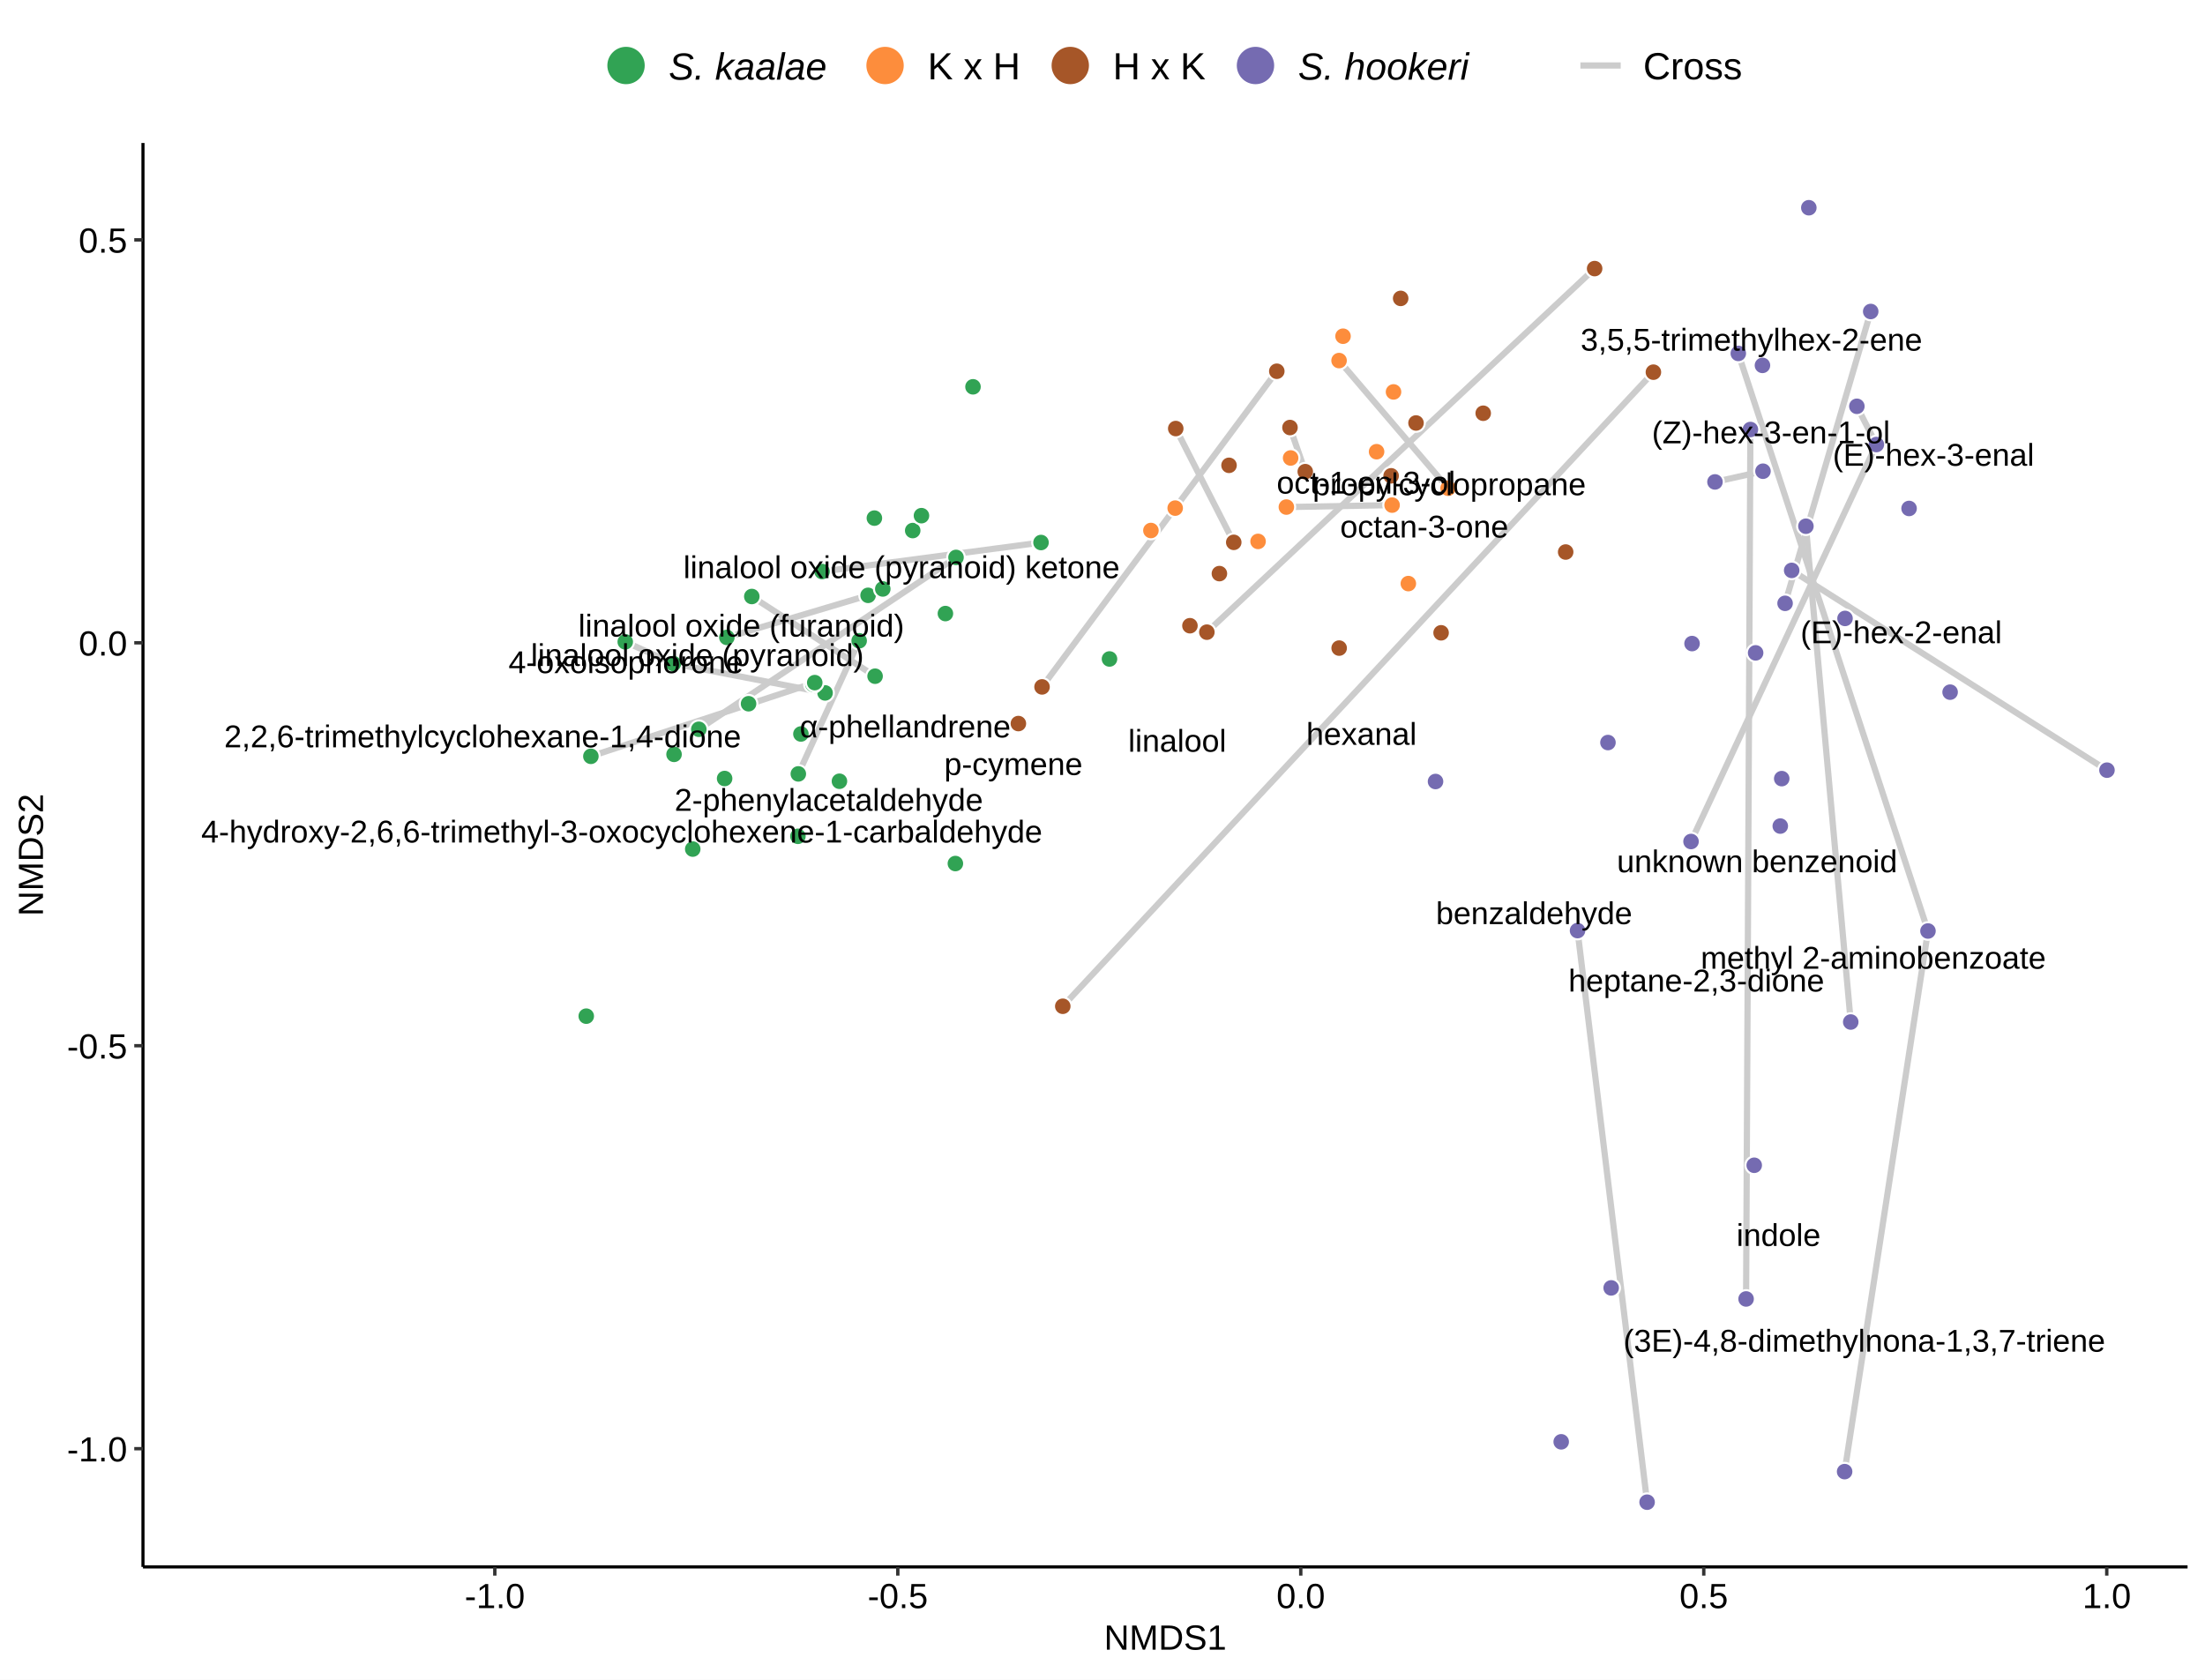
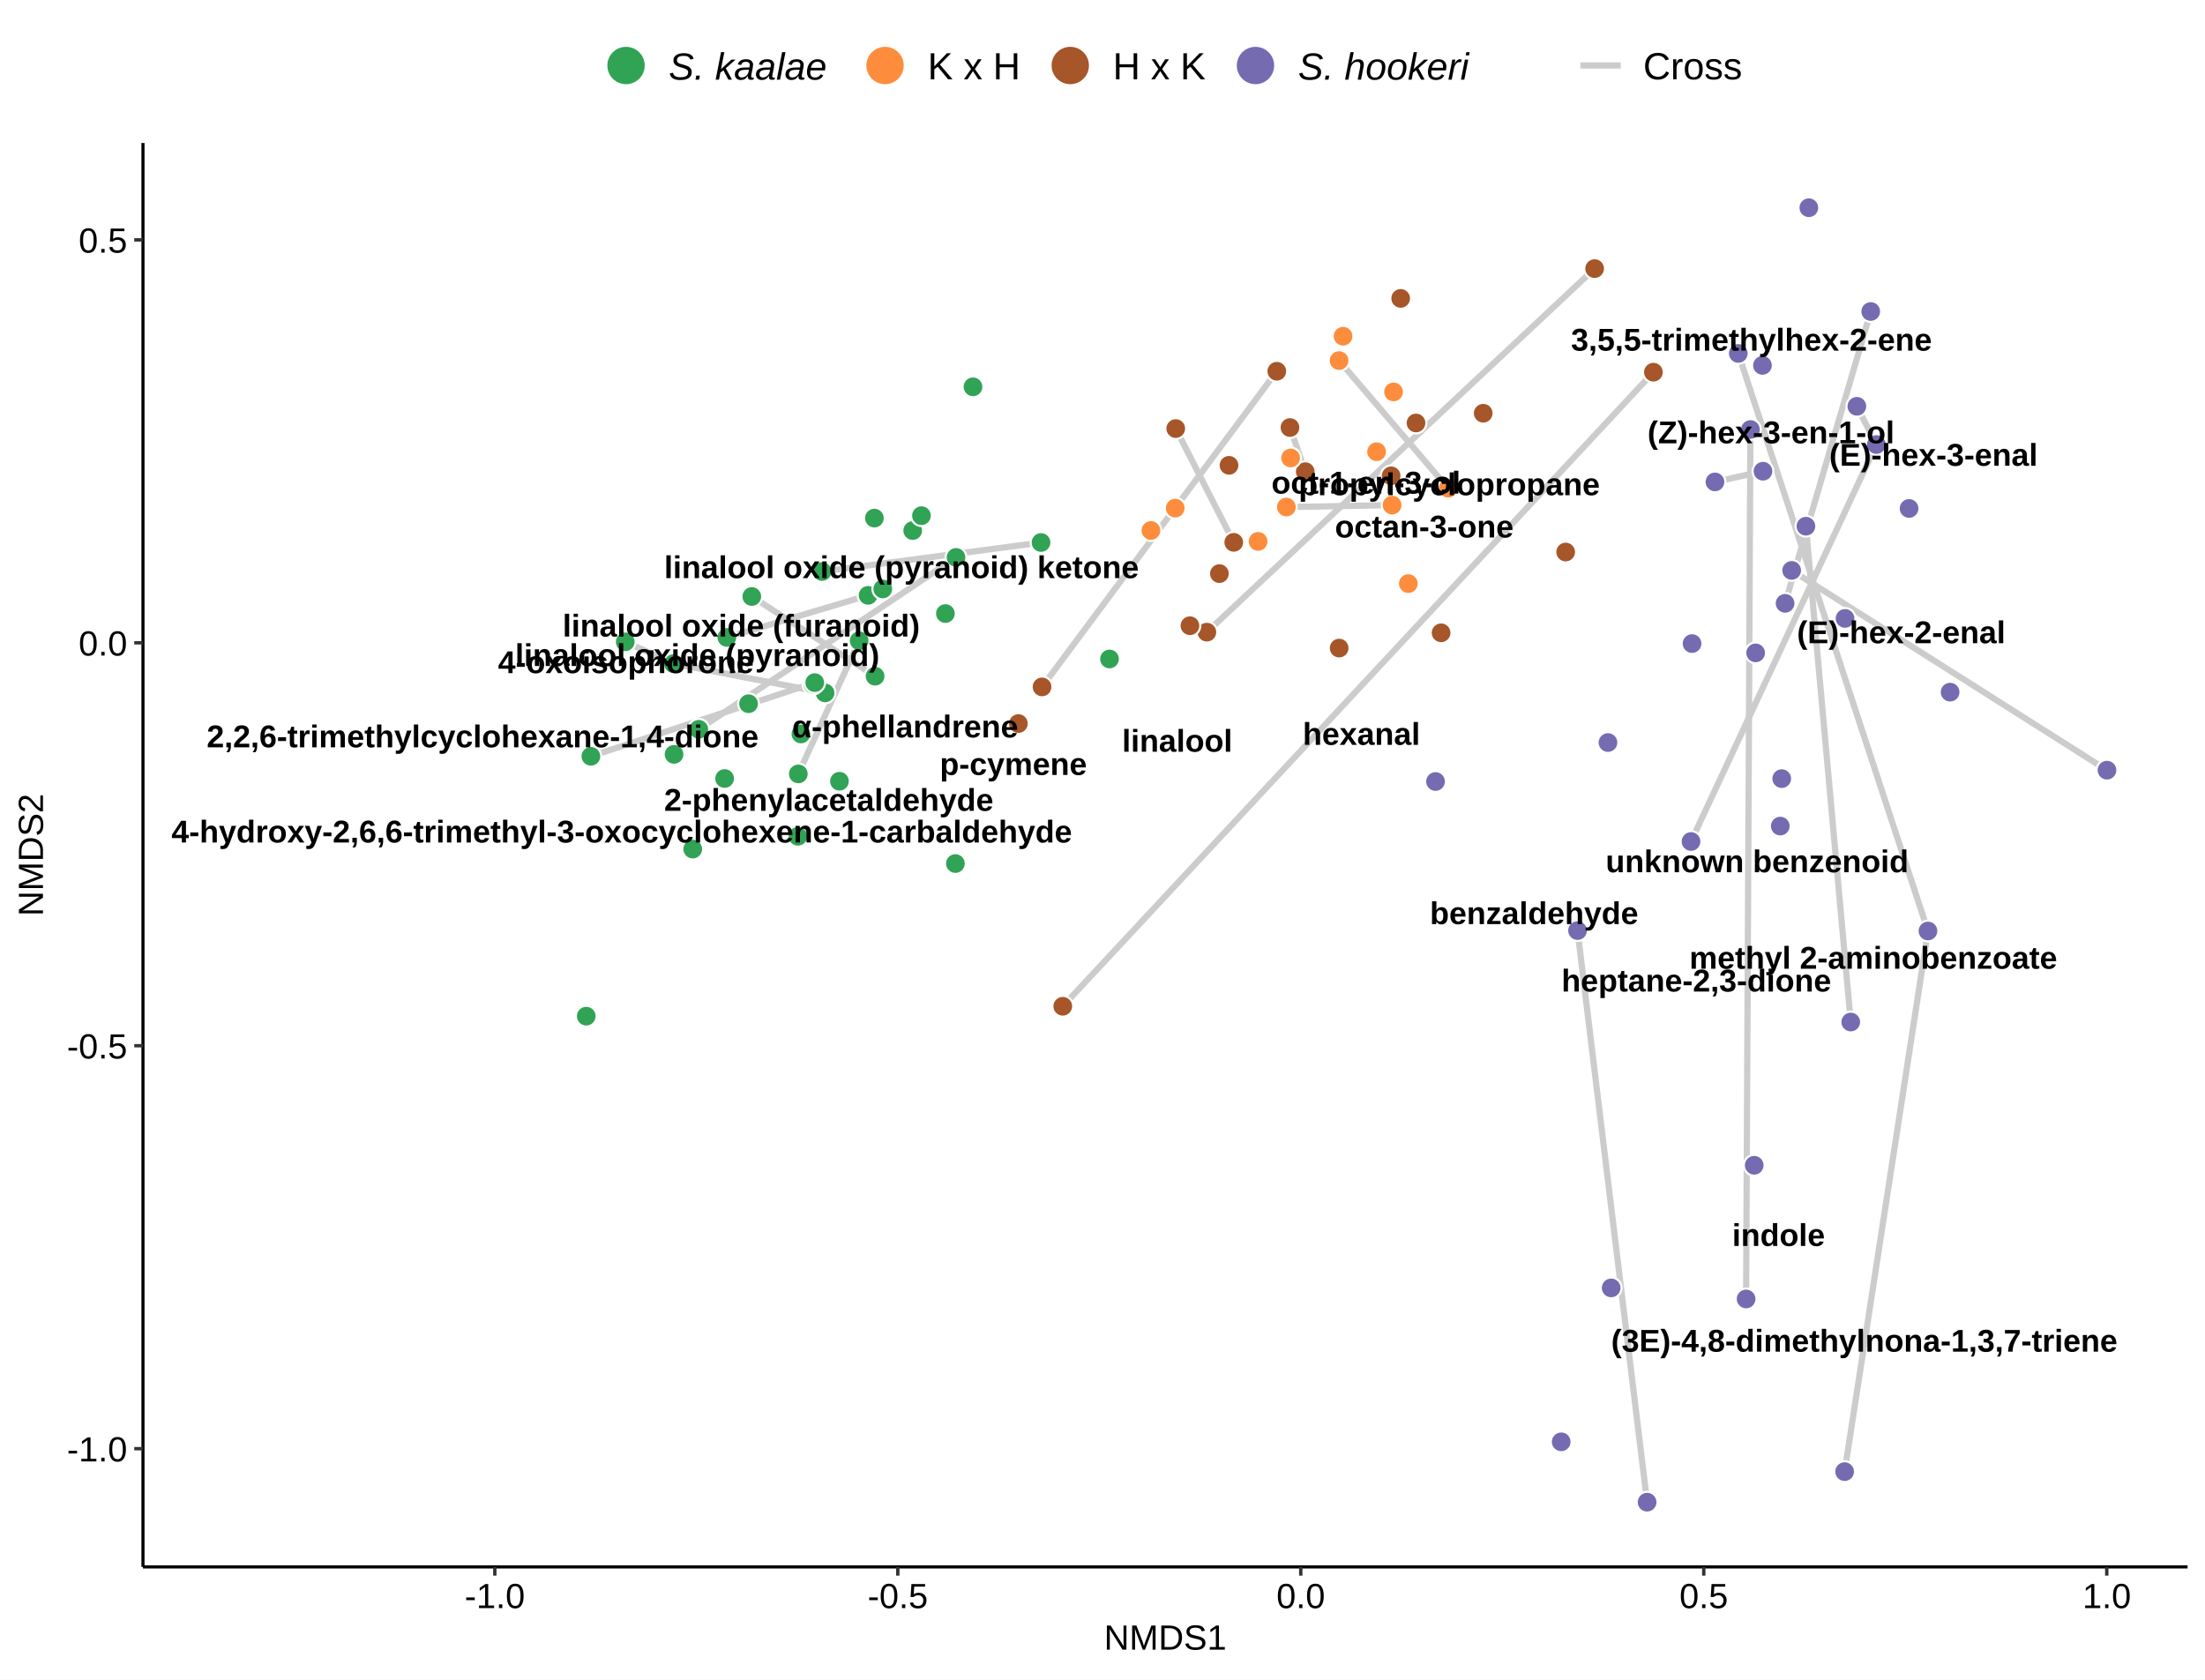
<svg xmlns="http://www.w3.org/2000/svg" class="svglite" width="756.00pt" height="576.00pt" viewBox="0 0 756.00 576.00">
  <defs>
    <style type="text/css">
    .svglite line, .svglite polyline, .svglite polygon, .svglite path, .svglite rect, .svglite circle {
      fill: none;
      stroke: #000000;
      stroke-linecap: round;
      stroke-linejoin: round;
      stroke-miterlimit: 10.00;
    }
    .svglite text {
      white-space: pre;
    }
  </style>
  </defs>
  <rect width="100%" height="100%" style="stroke: none; fill: #FFFFFF;" />
  <defs>
    <clipPath id="cpMC4wMHw3NTYuMDB8MC4wMHw1NzYuMDA=">
      <rect x="0.00" y="0.00" width="756.00" height="576.00" />
    </clipPath>
  </defs>
  <g clip-path="url(#cpMC4wMHw3NTYuMDB8MC4wMHw1NzYuMDA=)">
</g>
  <defs>
    <clipPath id="cpMC4wMHw3NTYuMDB8MS44N3w1NzQuMTM=">
      <rect x="0.00" y="1.87" width="756.00" height="572.27" />
    </clipPath>
  </defs>
  <g clip-path="url(#cpMC4wMHw3NTYuMDB8MS44N3w1NzQuMTM=)">
    <rect x="-0" y="1.87" width="756.00" height="572.27" style="stroke-width: 1.16; stroke: #FFFFFF; fill: #FFFFFF;" />
  </g>
  <g clip-path="url(#cpMC4wMHw3NTYuMDB8MC4wMHw1NzYuMDA=)">
</g>
  <defs>
    <clipPath id="cpNDkuMDJ8NzUwLjAyfDQ5LjAzfDUzNy4zMA==">
      <rect x="49.02" y="49.03" width="701.00" height="488.26" />
    </clipPath>
  </defs>
  <g clip-path="url(#cpNDkuMDJ8NzUwLjAyfDQ5LjAzfDUzNy4zMA==)">
    <rect x="49.02" y="49.03" width="701.00" height="488.26" style="stroke-width: 1.16; stroke: none; fill: #FFFFFF;" />
    <polyline points="202.59,259.34 279.34,234.07 " style="stroke-width: 2.13; stroke: #CCCCCC; stroke-linecap: butt;" />
    <polyline points="282.88,237.60 230.89,227.55 214.37,220.09 " style="stroke-width: 2.13; stroke: #CCCCCC; stroke-linecap: butt;" />
    <polyline points="281.85,195.98 356.92,186.03 " style="stroke-width: 2.13; stroke: #CCCCCC; stroke-linecap: butt;" />
    <polyline points="312.93,181.93 315.93,176.82 " style="stroke-width: 2.13; stroke: #CCCCCC; stroke-linecap: butt;" />
    <polyline points="249.21,218.57 297.63,204.14 " style="stroke-width: 2.13; stroke: #CCCCCC; stroke-linecap: butt;" />
    <polyline points="273.71,265.37 294.57,219.72 " style="stroke-width: 2.13; stroke: #CCCCCC; stroke-linecap: butt;" />
    <polyline points="300.03,231.87 257.76,204.54 " style="stroke-width: 2.13; stroke: #CCCCCC; stroke-linecap: butt;" />
    <polyline points="239.59,250.07 327.78,191.14 " style="stroke-width: 2.13; stroke: #CCCCCC; stroke-linecap: butt;" />
    <polyline points="441.04,173.87 477.29,173.20 " style="stroke-width: 2.13; stroke: #CCCCCC; stroke-linecap: butt;" />
    <polyline points="496.49,167.41 459.11,123.64 " style="stroke-width: 2.13; stroke: #CCCCCC; stroke-linecap: butt;" />
    <polyline points="447.52,161.73 442.28,146.60 " style="stroke-width: 2.13; stroke: #CCCCCC; stroke-linecap: butt;" />
    <polyline points="423.00,185.97 403.11,146.95 " style="stroke-width: 2.13; stroke: #CCCCCC; stroke-linecap: butt;" />
    <polyline points="357.27,235.54 437.76,127.30 " style="stroke-width: 2.13; stroke: #CCCCCC; stroke-linecap: butt;" />
    <polyline points="364.38,345.05 566.88,127.62 " style="stroke-width: 2.13; stroke: #CCCCCC; stroke-linecap: butt;" />
    <polyline points="413.78,216.77 546.73,92.10 " style="stroke-width: 2.13; stroke: #CCCCCC; stroke-linecap: butt;" />
    <polyline points="634.54,350.45 619.17,180.44 " style="stroke-width: 2.13; stroke: #CCCCCC; stroke-linecap: butt;" />
    <polyline points="632.44,504.62 661.02,319.24 595.99,121.19 " style="stroke-width: 2.13; stroke: #CCCCCC; stroke-linecap: butt;" />
    <polyline points="722.39,264.09 614.29,195.59 " style="stroke-width: 2.13; stroke: #CCCCCC; stroke-linecap: butt;" />
    <polyline points="579.78,288.55 643.33,152.43 636.64,139.32 " style="stroke-width: 2.13; stroke: #CCCCCC; stroke-linecap: butt;" />
    <polyline points="612.03,206.88 641.39,106.81 " style="stroke-width: 2.13; stroke: #CCCCCC; stroke-linecap: butt;" />
    <polyline points="564.72,515.10 540.87,319.10 " style="stroke-width: 2.13; stroke: #CCCCCC; stroke-linecap: butt;" />
    <polyline points="598.66,445.41 600.14,147.28 " style="stroke-width: 2.13; stroke: #CCCCCC; stroke-linecap: butt;" />
    <polyline points="587.99,165.25 604.45,161.58 " style="stroke-width: 2.13; stroke: #CCCCCC; stroke-linecap: butt;" />
-     <circle cx="564.72" cy="515.10" r="3.02" style="stroke-width: 0.71; stroke: #FFFFFF; fill: #756BB1;" />
-     <circle cx="632.44" cy="504.62" r="3.02" style="stroke-width: 0.71; stroke: #FFFFFF; fill: #756BB1;" />
-     <circle cx="535.27" cy="494.40" r="3.02" style="stroke-width: 0.71; stroke: #FFFFFF; fill: #756BB1;" />
-     <circle cx="598.66" cy="445.41" r="3.02" style="stroke-width: 0.71; stroke: #FFFFFF; fill: #756BB1;" />
-     <circle cx="552.40" cy="441.62" r="3.02" style="stroke-width: 0.71; stroke: #FFFFFF; fill: #756BB1;" />
-     <circle cx="601.45" cy="399.57" r="3.02" style="stroke-width: 0.71; stroke: #FFFFFF; fill: #756BB1;" />
-     <circle cx="634.54" cy="350.45" r="3.02" style="stroke-width: 0.71; stroke: #FFFFFF; fill: #756BB1;" />
-     <circle cx="201.00" cy="348.44" r="3.02" style="stroke-width: 0.71; stroke: #FFFFFF; fill: #31A354;" />
-     <circle cx="364.38" cy="345.05" r="3.02" style="stroke-width: 0.71; stroke: #FFFFFF; fill: #A65628;" />
-     <circle cx="661.02" cy="319.24" r="3.02" style="stroke-width: 0.71; stroke: #FFFFFF; fill: #756BB1;" />
-     <circle cx="540.87" cy="319.10" r="3.02" style="stroke-width: 0.71; stroke: #FFFFFF; fill: #756BB1;" />
-     <circle cx="327.56" cy="296.11" r="3.02" style="stroke-width: 0.71; stroke: #FFFFFF; fill: #31A354;" />
-     <circle cx="237.51" cy="291.15" r="3.02" style="stroke-width: 0.71; stroke: #FFFFFF; fill: #31A354;" />
-     <circle cx="579.78" cy="288.55" r="3.02" style="stroke-width: 0.71; stroke: #FFFFFF; fill: #756BB1;" />
-     <circle cx="273.57" cy="286.77" r="3.02" style="stroke-width: 0.71; stroke: #FFFFFF; fill: #31A354;" />
-     <circle cx="610.38" cy="283.26" r="3.02" style="stroke-width: 0.71; stroke: #FFFFFF; fill: #756BB1;" />
-     <circle cx="492.18" cy="267.98" r="3.02" style="stroke-width: 0.71; stroke: #FFFFFF; fill: #756BB1;" />
-     <circle cx="287.81" cy="267.89" r="3.02" style="stroke-width: 0.71; stroke: #FFFFFF; fill: #31A354;" />
-     <circle cx="610.88" cy="266.99" r="3.02" style="stroke-width: 0.71; stroke: #FFFFFF; fill: #756BB1;" />
-     <circle cx="248.44" cy="266.95" r="3.02" style="stroke-width: 0.71; stroke: #FFFFFF; fill: #31A354;" />
-     <circle cx="273.71" cy="265.37" r="3.02" style="stroke-width: 0.71; stroke: #FFFFFF; fill: #31A354;" />
-     <circle cx="722.39" cy="264.09" r="3.02" style="stroke-width: 0.71; stroke: #FFFFFF; fill: #756BB1;" />
-     <circle cx="202.59" cy="259.34" r="3.02" style="stroke-width: 0.71; stroke: #FFFFFF; fill: #31A354;" />
-     <circle cx="231.10" cy="258.67" r="3.02" style="stroke-width: 0.71; stroke: #FFFFFF; fill: #31A354;" />
-     <circle cx="551.30" cy="254.62" r="3.02" style="stroke-width: 0.71; stroke: #FFFFFF; fill: #756BB1;" />
-     <circle cx="274.60" cy="251.68" r="3.02" style="stroke-width: 0.71; stroke: #FFFFFF; fill: #31A354;" />
-     <circle cx="239.59" cy="250.07" r="3.02" style="stroke-width: 0.71; stroke: #FFFFFF; fill: #31A354;" />
-     <circle cx="349.16" cy="248.11" r="3.02" style="stroke-width: 0.71; stroke: #FFFFFF; fill: #A65628;" />
-     <circle cx="256.65" cy="241.31" r="3.02" style="stroke-width: 0.71; stroke: #FFFFFF; fill: #31A354;" />
-     <circle cx="282.88" cy="237.60" r="3.02" style="stroke-width: 0.71; stroke: #FFFFFF; fill: #31A354;" />
-     <circle cx="668.61" cy="237.34" r="3.02" style="stroke-width: 0.71; stroke: #FFFFFF; fill: #756BB1;" />
-     <circle cx="357.27" cy="235.54" r="3.02" style="stroke-width: 0.71; stroke: #FFFFFF; fill: #A65628;" />
-     <circle cx="278.71" cy="234.62" r="3.02" style="stroke-width: 0.71; stroke: #FFFFFF; fill: #31A354;" />
-     <circle cx="279.34" cy="234.07" r="3.02" style="stroke-width: 0.71; stroke: #FFFFFF; fill: #31A354;" />
-     <circle cx="300.03" cy="231.87" r="3.02" style="stroke-width: 0.71; stroke: #FFFFFF; fill: #31A354;" />
-     <circle cx="230.89" cy="227.55" r="3.02" style="stroke-width: 0.71; stroke: #FFFFFF; fill: #31A354;" />
-     <circle cx="380.40" cy="225.96" r="3.02" style="stroke-width: 0.71; stroke: #FFFFFF; fill: #31A354;" />
-     <circle cx="601.93" cy="223.87" r="3.02" style="stroke-width: 0.71; stroke: #FFFFFF; fill: #756BB1;" />
-     <circle cx="459.14" cy="222.23" r="3.02" style="stroke-width: 0.71; stroke: #FFFFFF; fill: #A65628;" />
-     <circle cx="580.13" cy="220.68" r="3.02" style="stroke-width: 0.71; stroke: #FFFFFF; fill: #756BB1;" />
-     <circle cx="214.37" cy="220.09" r="3.02" style="stroke-width: 0.71; stroke: #FFFFFF; fill: #31A354;" />
-     <circle cx="294.57" cy="219.72" r="3.02" style="stroke-width: 0.71; stroke: #FFFFFF; fill: #31A354;" />
-     <circle cx="249.21" cy="218.57" r="3.02" style="stroke-width: 0.71; stroke: #FFFFFF; fill: #31A354;" />
-     <circle cx="494.09" cy="216.99" r="3.02" style="stroke-width: 0.71; stroke: #FFFFFF; fill: #A65628;" />
-     <circle cx="413.78" cy="216.77" r="3.02" style="stroke-width: 0.71; stroke: #FFFFFF; fill: #A65628;" />
-     <circle cx="407.98" cy="214.56" r="3.02" style="stroke-width: 0.71; stroke: #FFFFFF; fill: #A65628;" />
-     <circle cx="632.58" cy="212.06" r="3.02" style="stroke-width: 0.71; stroke: #FFFFFF; fill: #756BB1;" />
-     <circle cx="324.14" cy="210.39" r="3.02" style="stroke-width: 0.71; stroke: #FFFFFF; fill: #31A354;" />
-     <circle cx="612.03" cy="206.88" r="3.02" style="stroke-width: 0.71; stroke: #FFFFFF; fill: #756BB1;" />
-     <circle cx="257.76" cy="204.54" r="3.02" style="stroke-width: 0.71; stroke: #FFFFFF; fill: #31A354;" />
-     <circle cx="297.63" cy="204.14" r="3.02" style="stroke-width: 0.71; stroke: #FFFFFF; fill: #31A354;" />
-     <circle cx="302.67" cy="201.95" r="3.02" style="stroke-width: 0.71; stroke: #FFFFFF; fill: #31A354;" />
-     <circle cx="482.86" cy="200.11" r="3.02" style="stroke-width: 0.71; stroke: #FFFFFF; fill: #FD8D3C;" />
-     <circle cx="418.08" cy="196.69" r="3.02" style="stroke-width: 0.71; stroke: #FFFFFF; fill: #A65628;" />
-     <circle cx="281.85" cy="195.98" r="3.02" style="stroke-width: 0.71; stroke: #FFFFFF; fill: #31A354;" />
-     <circle cx="614.29" cy="195.59" r="3.02" style="stroke-width: 0.71; stroke: #FFFFFF; fill: #756BB1;" />
-     <circle cx="327.78" cy="191.14" r="3.02" style="stroke-width: 0.71; stroke: #FFFFFF; fill: #31A354;" />
-     <circle cx="536.80" cy="189.29" r="3.02" style="stroke-width: 0.71; stroke: #FFFFFF; fill: #A65628;" />
-     <circle cx="356.92" cy="186.03" r="3.02" style="stroke-width: 0.71; stroke: #FFFFFF; fill: #31A354;" />
-     <circle cx="423.00" cy="185.97" r="3.02" style="stroke-width: 0.71; stroke: #FFFFFF; fill: #A65628;" />
-     <circle cx="431.34" cy="185.65" r="3.02" style="stroke-width: 0.71; stroke: #FFFFFF; fill: #FD8D3C;" />
-     <circle cx="312.93" cy="181.93" r="3.02" style="stroke-width: 0.71; stroke: #FFFFFF; fill: #31A354;" />
-     <circle cx="394.60" cy="181.91" r="3.02" style="stroke-width: 0.71; stroke: #FFFFFF; fill: #FD8D3C;" />
-     <circle cx="619.17" cy="180.44" r="3.02" style="stroke-width: 0.71; stroke: #FFFFFF; fill: #756BB1;" />
-     <circle cx="299.79" cy="177.66" r="3.02" style="stroke-width: 0.71; stroke: #FFFFFF; fill: #31A354;" />
-     <circle cx="315.93" cy="176.82" r="3.02" style="stroke-width: 0.71; stroke: #FFFFFF; fill: #31A354;" />
-     <circle cx="654.54" cy="174.35" r="3.02" style="stroke-width: 0.71; stroke: #FFFFFF; fill: #756BB1;" />
-     <circle cx="402.92" cy="174.23" r="3.02" style="stroke-width: 0.71; stroke: #FFFFFF; fill: #FD8D3C;" />
-     <circle cx="441.04" cy="173.87" r="3.02" style="stroke-width: 0.71; stroke: #FFFFFF; fill: #FD8D3C;" />
-     <circle cx="477.29" cy="173.20" r="3.02" style="stroke-width: 0.71; stroke: #FFFFFF; fill: #FD8D3C;" />
-     <circle cx="496.49" cy="167.41" r="3.02" style="stroke-width: 0.71; stroke: #FFFFFF; fill: #FD8D3C;" />
-     <circle cx="587.99" cy="165.25" r="3.02" style="stroke-width: 0.71; stroke: #FFFFFF; fill: #756BB1;" />
-     <circle cx="476.96" cy="163.16" r="3.02" style="stroke-width: 0.71; stroke: #FFFFFF; fill: #A65628;" />
-     <circle cx="447.52" cy="161.73" r="3.02" style="stroke-width: 0.71; stroke: #FFFFFF; fill: #A65628;" />
-     <circle cx="604.45" cy="161.58" r="3.02" style="stroke-width: 0.71; stroke: #FFFFFF; fill: #756BB1;" />
-     <circle cx="421.38" cy="159.56" r="3.02" style="stroke-width: 0.71; stroke: #FFFFFF; fill: #A65628;" />
-     <circle cx="442.50" cy="157.04" r="3.02" style="stroke-width: 0.71; stroke: #FFFFFF; fill: #FD8D3C;" />
-     <circle cx="471.97" cy="154.89" r="3.02" style="stroke-width: 0.71; stroke: #FFFFFF; fill: #FD8D3C;" />
-     <circle cx="643.33" cy="152.43" r="3.02" style="stroke-width: 0.71; stroke: #FFFFFF; fill: #756BB1;" />
-     <circle cx="600.14" cy="147.28" r="3.02" style="stroke-width: 0.71; stroke: #FFFFFF; fill: #756BB1;" />
-     <circle cx="403.11" cy="146.95" r="3.02" style="stroke-width: 0.71; stroke: #FFFFFF; fill: #A65628;" />
-     <circle cx="442.28" cy="146.60" r="3.02" style="stroke-width: 0.71; stroke: #FFFFFF; fill: #A65628;" />
-     <circle cx="485.49" cy="145.04" r="3.02" style="stroke-width: 0.71; stroke: #FFFFFF; fill: #A65628;" />
-     <circle cx="508.53" cy="141.70" r="3.02" style="stroke-width: 0.71; stroke: #FFFFFF; fill: #A65628;" />
-     <circle cx="636.64" cy="139.32" r="3.02" style="stroke-width: 0.71; stroke: #FFFFFF; fill: #756BB1;" />
-     <circle cx="477.78" cy="134.39" r="3.02" style="stroke-width: 0.71; stroke: #FFFFFF; fill: #FD8D3C;" />
-     <circle cx="333.60" cy="132.64" r="3.02" style="stroke-width: 0.71; stroke: #FFFFFF; fill: #31A354;" />
-     <circle cx="566.88" cy="127.62" r="3.02" style="stroke-width: 0.71; stroke: #FFFFFF; fill: #A65628;" />
-     <circle cx="437.76" cy="127.30" r="3.02" style="stroke-width: 0.71; stroke: #FFFFFF; fill: #A65628;" />
-     <circle cx="604.27" cy="125.29" r="3.02" style="stroke-width: 0.71; stroke: #FFFFFF; fill: #756BB1;" />
-     <circle cx="459.11" cy="123.64" r="3.02" style="stroke-width: 0.71; stroke: #FFFFFF; fill: #FD8D3C;" />
-     <circle cx="595.99" cy="121.19" r="3.02" style="stroke-width: 0.71; stroke: #FFFFFF; fill: #756BB1;" />
-     <circle cx="460.47" cy="115.29" r="3.02" style="stroke-width: 0.71; stroke: #FFFFFF; fill: #FD8D3C;" />
-     <circle cx="641.39" cy="106.81" r="3.02" style="stroke-width: 0.71; stroke: #FFFFFF; fill: #756BB1;" />
-     <circle cx="480.23" cy="102.32" r="3.02" style="stroke-width: 0.71; stroke: #FFFFFF; fill: #A65628;" />
-     <circle cx="546.73" cy="92.10" r="3.02" style="stroke-width: 0.71; stroke: #FFFFFF; fill: #A65628;" />
-     <circle cx="620.17" cy="71.23" r="3.02" style="stroke-width: 0.71; stroke: #FFFFFF; fill: #756BB1;" />
-     <text x="639.20" y="463.49" text-anchor="middle" style="font-size: 10.81px; font-family: &quot;Arial&quot;;">(3E)-4,8-dimethylnona-1,3,7-triene</text>
-     <text x="609.80" y="427.24" text-anchor="middle" style="font-size: 10.81px; font-family: &quot;Arial&quot;;">indole</text>
-     <text x="581.61" y="339.99" text-anchor="middle" style="font-size: 10.81px; font-family: &quot;Arial&quot;;">heptane-2,3-dione</text>
-     <text x="642.28" y="332.17" text-anchor="middle" style="font-size: 10.81px; font-family: &quot;Arial&quot;;">methyl 2-aminobenzoate</text>
-     <text x="525.98" y="316.87" text-anchor="middle" style="font-size: 10.81px; font-family: &quot;Arial&quot;;">benzaldehyde</text>
-     <text x="602.44" y="299.10" text-anchor="middle" style="font-size: 10.81px; font-family: &quot;Arial&quot;;">unknown benzenoid</text>
-     <text x="213.18" y="288.90" text-anchor="middle" style="font-size: 10.81px; font-family: &quot;Arial&quot;;">4-hydroxy-2,6,6-trimethyl-3-oxocyclohexene-1-carbaldehyde</text>
-     <text x="284.16" y="278.03" text-anchor="middle" style="font-size: 10.81px; font-family: &quot;Arial&quot;;">2-phenylacetaldehyde</text>
-     <text x="347.44" y="265.73" text-anchor="middle" style="font-size: 10.81px; font-family: &quot;Arial&quot;;">p-cymene</text>
-     <text x="403.63" y="257.76" text-anchor="middle" style="font-size: 10.81px; font-family: &quot;Arial&quot;;">linalool</text>
-     <text x="165.48" y="256.25" text-anchor="middle" style="font-size: 10.81px; font-family: &quot;Arial&quot;;">2,2,6-trimethylcyclohexane-1,4-dione</text>
-     <text x="466.79" y="255.40" text-anchor="middle" style="font-size: 10.81px; font-family: &quot;Arial&quot;;">hexanal</text>
-     <text x="310.35" y="252.86" text-anchor="middle" style="font-size: 10.81px; font-family: &quot;Arial&quot;;">α-phellandrene</text>
-     <text x="214.60" y="230.81" text-anchor="middle" style="font-size: 10.81px; font-family: &quot;Arial&quot;;">4-oxoisophorone</text>
-     <text x="239.09" y="228.37" text-anchor="middle" style="font-size: 10.81px; font-family: &quot;Arial&quot;;">linalool oxide (pyranoid)</text>
-     <text x="651.85" y="220.56" text-anchor="middle" style="font-size: 10.81px; font-family: &quot;Arial&quot;;">(E)-hex-2-enal</text>
-     <text x="254.16" y="218.27" text-anchor="middle" style="font-size: 10.81px; font-family: &quot;Arial&quot;;">linalool oxide (furanoid)</text>
-     <text x="309.10" y="198.23" text-anchor="middle" style="font-size: 10.81px; font-family: &quot;Arial&quot;;">linalool oxide (pyranoid) ketone</text>
-     <text x="488.32" y="184.31" text-anchor="middle" style="font-size: 10.81px; font-family: &quot;Arial&quot;;">octan-3-one</text>
-     <text x="496.88" y="169.80" text-anchor="middle" style="font-size: 10.81px; font-family: &quot;Arial&quot;;">propylcyclopropane</text>
-     <text x="468.35" y="169.24" text-anchor="middle" style="font-size: 10.81px; font-family: &quot;Arial&quot;;">oct-1-en-3-ol</text>
-     <text x="662.91" y="159.71" text-anchor="middle" style="font-size: 10.81px; font-family: &quot;Arial&quot;;">(E)-hex-3-enal</text>
-     <text x="607.20" y="152.00" text-anchor="middle" style="font-size: 10.81px; font-family: &quot;Arial&quot;;">(Z)-hex-3-en-1-ol</text>
-     <text x="600.50" y="120.23" text-anchor="middle" style="font-size: 10.81px; font-family: &quot;Arial&quot;;">3,5,5-trimethylhex-2-ene</text>
+     <circle cx="564.72" cy="515.10" r="3.56" style="stroke-width: 0.71; stroke: #FFFFFF; fill: #756BB1;" />
+     <circle cx="632.44" cy="504.62" r="3.56" style="stroke-width: 0.71; stroke: #FFFFFF; fill: #756BB1;" />
+     <circle cx="535.27" cy="494.40" r="3.56" style="stroke-width: 0.71; stroke: #FFFFFF; fill: #756BB1;" />
+     <circle cx="598.66" cy="445.41" r="3.56" style="stroke-width: 0.71; stroke: #FFFFFF; fill: #756BB1;" />
+     <circle cx="552.40" cy="441.62" r="3.56" style="stroke-width: 0.71; stroke: #FFFFFF; fill: #756BB1;" />
+     <circle cx="601.45" cy="399.57" r="3.56" style="stroke-width: 0.71; stroke: #FFFFFF; fill: #756BB1;" />
+     <circle cx="634.54" cy="350.45" r="3.56" style="stroke-width: 0.71; stroke: #FFFFFF; fill: #756BB1;" />
+     <circle cx="201.00" cy="348.44" r="3.56" style="stroke-width: 0.71; stroke: #FFFFFF; fill: #31A354;" />
+     <circle cx="364.38" cy="345.05" r="3.56" style="stroke-width: 0.71; stroke: #FFFFFF; fill: #A65628;" />
+     <circle cx="661.02" cy="319.24" r="3.56" style="stroke-width: 0.71; stroke: #FFFFFF; fill: #756BB1;" />
+     <circle cx="540.87" cy="319.10" r="3.56" style="stroke-width: 0.71; stroke: #FFFFFF; fill: #756BB1;" />
+     <circle cx="327.56" cy="296.11" r="3.56" style="stroke-width: 0.71; stroke: #FFFFFF; fill: #31A354;" />
+     <circle cx="237.51" cy="291.15" r="3.56" style="stroke-width: 0.71; stroke: #FFFFFF; fill: #31A354;" />
+     <circle cx="579.78" cy="288.55" r="3.56" style="stroke-width: 0.71; stroke: #FFFFFF; fill: #756BB1;" />
+     <circle cx="273.57" cy="286.77" r="3.56" style="stroke-width: 0.71; stroke: #FFFFFF; fill: #31A354;" />
+     <circle cx="610.38" cy="283.26" r="3.56" style="stroke-width: 0.71; stroke: #FFFFFF; fill: #756BB1;" />
+     <circle cx="492.18" cy="267.98" r="3.56" style="stroke-width: 0.71; stroke: #FFFFFF; fill: #756BB1;" />
+     <circle cx="287.81" cy="267.89" r="3.56" style="stroke-width: 0.71; stroke: #FFFFFF; fill: #31A354;" />
+     <circle cx="610.88" cy="266.99" r="3.56" style="stroke-width: 0.71; stroke: #FFFFFF; fill: #756BB1;" />
+     <circle cx="248.44" cy="266.95" r="3.56" style="stroke-width: 0.71; stroke: #FFFFFF; fill: #31A354;" />
+     <circle cx="273.71" cy="265.37" r="3.56" style="stroke-width: 0.71; stroke: #FFFFFF; fill: #31A354;" />
+     <circle cx="722.39" cy="264.09" r="3.56" style="stroke-width: 0.71; stroke: #FFFFFF; fill: #756BB1;" />
+     <circle cx="202.59" cy="259.34" r="3.56" style="stroke-width: 0.71; stroke: #FFFFFF; fill: #31A354;" />
+     <circle cx="231.10" cy="258.67" r="3.56" style="stroke-width: 0.71; stroke: #FFFFFF; fill: #31A354;" />
+     <circle cx="551.30" cy="254.62" r="3.56" style="stroke-width: 0.71; stroke: #FFFFFF; fill: #756BB1;" />
+     <circle cx="274.60" cy="251.68" r="3.56" style="stroke-width: 0.71; stroke: #FFFFFF; fill: #31A354;" />
+     <circle cx="239.59" cy="250.07" r="3.56" style="stroke-width: 0.71; stroke: #FFFFFF; fill: #31A354;" />
+     <circle cx="349.16" cy="248.11" r="3.56" style="stroke-width: 0.71; stroke: #FFFFFF; fill: #A65628;" />
+     <circle cx="256.65" cy="241.31" r="3.56" style="stroke-width: 0.71; stroke: #FFFFFF; fill: #31A354;" />
+     <circle cx="282.88" cy="237.60" r="3.56" style="stroke-width: 0.71; stroke: #FFFFFF; fill: #31A354;" />
+     <circle cx="668.61" cy="237.34" r="3.56" style="stroke-width: 0.71; stroke: #FFFFFF; fill: #756BB1;" />
+     <circle cx="357.27" cy="235.54" r="3.56" style="stroke-width: 0.71; stroke: #FFFFFF; fill: #A65628;" />
+     <circle cx="278.71" cy="234.62" r="3.56" style="stroke-width: 0.71; stroke: #FFFFFF; fill: #31A354;" />
+     <circle cx="279.34" cy="234.07" r="3.56" style="stroke-width: 0.71; stroke: #FFFFFF; fill: #31A354;" />
+     <circle cx="300.03" cy="231.87" r="3.56" style="stroke-width: 0.71; stroke: #FFFFFF; fill: #31A354;" />
+     <circle cx="230.89" cy="227.55" r="3.56" style="stroke-width: 0.71; stroke: #FFFFFF; fill: #31A354;" />
+     <circle cx="380.40" cy="225.96" r="3.56" style="stroke-width: 0.71; stroke: #FFFFFF; fill: #31A354;" />
+     <circle cx="601.93" cy="223.87" r="3.56" style="stroke-width: 0.71; stroke: #FFFFFF; fill: #756BB1;" />
+     <circle cx="459.14" cy="222.23" r="3.56" style="stroke-width: 0.71; stroke: #FFFFFF; fill: #A65628;" />
+     <circle cx="580.13" cy="220.68" r="3.56" style="stroke-width: 0.71; stroke: #FFFFFF; fill: #756BB1;" />
+     <circle cx="214.37" cy="220.09" r="3.56" style="stroke-width: 0.71; stroke: #FFFFFF; fill: #31A354;" />
+     <circle cx="294.57" cy="219.72" r="3.56" style="stroke-width: 0.71; stroke: #FFFFFF; fill: #31A354;" />
+     <circle cx="249.21" cy="218.57" r="3.56" style="stroke-width: 0.71; stroke: #FFFFFF; fill: #31A354;" />
+     <circle cx="494.09" cy="216.99" r="3.56" style="stroke-width: 0.71; stroke: #FFFFFF; fill: #A65628;" />
+     <circle cx="413.78" cy="216.77" r="3.56" style="stroke-width: 0.71; stroke: #FFFFFF; fill: #A65628;" />
+     <circle cx="407.98" cy="214.56" r="3.56" style="stroke-width: 0.71; stroke: #FFFFFF; fill: #A65628;" />
+     <circle cx="632.58" cy="212.06" r="3.56" style="stroke-width: 0.71; stroke: #FFFFFF; fill: #756BB1;" />
+     <circle cx="324.14" cy="210.39" r="3.56" style="stroke-width: 0.71; stroke: #FFFFFF; fill: #31A354;" />
+     <circle cx="612.03" cy="206.88" r="3.56" style="stroke-width: 0.71; stroke: #FFFFFF; fill: #756BB1;" />
+     <circle cx="257.76" cy="204.54" r="3.56" style="stroke-width: 0.71; stroke: #FFFFFF; fill: #31A354;" />
+     <circle cx="297.63" cy="204.14" r="3.56" style="stroke-width: 0.71; stroke: #FFFFFF; fill: #31A354;" />
+     <circle cx="302.67" cy="201.95" r="3.56" style="stroke-width: 0.71; stroke: #FFFFFF; fill: #31A354;" />
+     <circle cx="482.86" cy="200.11" r="3.56" style="stroke-width: 0.71; stroke: #FFFFFF; fill: #FD8D3C;" />
+     <circle cx="418.08" cy="196.69" r="3.56" style="stroke-width: 0.71; stroke: #FFFFFF; fill: #A65628;" />
+     <circle cx="281.85" cy="195.98" r="3.56" style="stroke-width: 0.71; stroke: #FFFFFF; fill: #31A354;" />
+     <circle cx="614.29" cy="195.59" r="3.56" style="stroke-width: 0.71; stroke: #FFFFFF; fill: #756BB1;" />
+     <circle cx="327.78" cy="191.14" r="3.56" style="stroke-width: 0.71; stroke: #FFFFFF; fill: #31A354;" />
+     <circle cx="536.80" cy="189.29" r="3.56" style="stroke-width: 0.71; stroke: #FFFFFF; fill: #A65628;" />
+     <circle cx="356.92" cy="186.03" r="3.56" style="stroke-width: 0.71; stroke: #FFFFFF; fill: #31A354;" />
+     <circle cx="423.00" cy="185.97" r="3.56" style="stroke-width: 0.71; stroke: #FFFFFF; fill: #A65628;" />
+     <circle cx="431.34" cy="185.65" r="3.56" style="stroke-width: 0.71; stroke: #FFFFFF; fill: #FD8D3C;" />
+     <circle cx="312.93" cy="181.93" r="3.56" style="stroke-width: 0.71; stroke: #FFFFFF; fill: #31A354;" />
+     <circle cx="394.60" cy="181.91" r="3.56" style="stroke-width: 0.71; stroke: #FFFFFF; fill: #FD8D3C;" />
+     <circle cx="619.17" cy="180.44" r="3.56" style="stroke-width: 0.71; stroke: #FFFFFF; fill: #756BB1;" />
+     <circle cx="299.79" cy="177.66" r="3.56" style="stroke-width: 0.71; stroke: #FFFFFF; fill: #31A354;" />
+     <circle cx="315.93" cy="176.82" r="3.56" style="stroke-width: 0.71; stroke: #FFFFFF; fill: #31A354;" />
+     <circle cx="654.54" cy="174.35" r="3.56" style="stroke-width: 0.71; stroke: #FFFFFF; fill: #756BB1;" />
+     <circle cx="402.92" cy="174.23" r="3.56" style="stroke-width: 0.71; stroke: #FFFFFF; fill: #FD8D3C;" />
+     <circle cx="441.04" cy="173.87" r="3.56" style="stroke-width: 0.71; stroke: #FFFFFF; fill: #FD8D3C;" />
+     <circle cx="477.29" cy="173.20" r="3.56" style="stroke-width: 0.71; stroke: #FFFFFF; fill: #FD8D3C;" />
+     <circle cx="496.49" cy="167.41" r="3.56" style="stroke-width: 0.71; stroke: #FFFFFF; fill: #FD8D3C;" />
+     <circle cx="587.99" cy="165.25" r="3.56" style="stroke-width: 0.71; stroke: #FFFFFF; fill: #756BB1;" />
+     <circle cx="476.96" cy="163.16" r="3.56" style="stroke-width: 0.71; stroke: #FFFFFF; fill: #A65628;" />
+     <circle cx="447.52" cy="161.73" r="3.56" style="stroke-width: 0.71; stroke: #FFFFFF; fill: #A65628;" />
+     <circle cx="604.45" cy="161.58" r="3.56" style="stroke-width: 0.71; stroke: #FFFFFF; fill: #756BB1;" />
+     <circle cx="421.38" cy="159.56" r="3.56" style="stroke-width: 0.71; stroke: #FFFFFF; fill: #A65628;" />
+     <circle cx="442.50" cy="157.04" r="3.56" style="stroke-width: 0.71; stroke: #FFFFFF; fill: #FD8D3C;" />
+     <circle cx="471.97" cy="154.89" r="3.56" style="stroke-width: 0.71; stroke: #FFFFFF; fill: #FD8D3C;" />
+     <circle cx="643.33" cy="152.43" r="3.56" style="stroke-width: 0.71; stroke: #FFFFFF; fill: #756BB1;" />
+     <circle cx="600.14" cy="147.28" r="3.56" style="stroke-width: 0.71; stroke: #FFFFFF; fill: #756BB1;" />
+     <circle cx="403.11" cy="146.95" r="3.56" style="stroke-width: 0.71; stroke: #FFFFFF; fill: #A65628;" />
+     <circle cx="442.28" cy="146.60" r="3.56" style="stroke-width: 0.71; stroke: #FFFFFF; fill: #A65628;" />
+     <circle cx="485.49" cy="145.04" r="3.56" style="stroke-width: 0.71; stroke: #FFFFFF; fill: #A65628;" />
+     <circle cx="508.53" cy="141.70" r="3.56" style="stroke-width: 0.71; stroke: #FFFFFF; fill: #A65628;" />
+     <circle cx="636.64" cy="139.32" r="3.56" style="stroke-width: 0.71; stroke: #FFFFFF; fill: #756BB1;" />
+     <circle cx="477.78" cy="134.39" r="3.56" style="stroke-width: 0.71; stroke: #FFFFFF; fill: #FD8D3C;" />
+     <circle cx="333.60" cy="132.64" r="3.56" style="stroke-width: 0.71; stroke: #FFFFFF; fill: #31A354;" />
+     <circle cx="566.88" cy="127.62" r="3.56" style="stroke-width: 0.71; stroke: #FFFFFF; fill: #A65628;" />
+     <circle cx="437.76" cy="127.30" r="3.56" style="stroke-width: 0.71; stroke: #FFFFFF; fill: #A65628;" />
+     <circle cx="604.27" cy="125.29" r="3.56" style="stroke-width: 0.71; stroke: #FFFFFF; fill: #756BB1;" />
+     <circle cx="459.11" cy="123.64" r="3.56" style="stroke-width: 0.71; stroke: #FFFFFF; fill: #FD8D3C;" />
+     <circle cx="595.99" cy="121.19" r="3.56" style="stroke-width: 0.71; stroke: #FFFFFF; fill: #756BB1;" />
+     <circle cx="460.47" cy="115.29" r="3.56" style="stroke-width: 0.71; stroke: #FFFFFF; fill: #FD8D3C;" />
+     <circle cx="641.39" cy="106.81" r="3.56" style="stroke-width: 0.71; stroke: #FFFFFF; fill: #756BB1;" />
+     <circle cx="480.23" cy="102.32" r="3.56" style="stroke-width: 0.71; stroke: #FFFFFF; fill: #A65628;" />
+     <circle cx="546.73" cy="92.10" r="3.56" style="stroke-width: 0.71; stroke: #FFFFFF; fill: #A65628;" />
+     <circle cx="620.17" cy="71.23" r="3.56" style="stroke-width: 0.71; stroke: #FFFFFF; fill: #756BB1;" />
+     <text x="639.20" y="463.49" text-anchor="middle" style="font-size: 10.81px; font-weight: bold; font-family: &quot;Arial&quot;;">(3E)-4,8-dimethylnona-1,3,7-triene</text>
+     <text x="609.80" y="427.24" text-anchor="middle" style="font-size: 10.81px; font-weight: bold; font-family: &quot;Arial&quot;;">indole</text>
+     <text x="581.61" y="339.99" text-anchor="middle" style="font-size: 10.81px; font-weight: bold; font-family: &quot;Arial&quot;;">heptane-2,3-dione</text>
+     <text x="642.28" y="332.17" text-anchor="middle" style="font-size: 10.81px; font-weight: bold; font-family: &quot;Arial&quot;;">methyl 2-aminobenzoate</text>
+     <text x="525.98" y="316.87" text-anchor="middle" style="font-size: 10.81px; font-weight: bold; font-family: &quot;Arial&quot;;">benzaldehyde</text>
+     <text x="602.44" y="299.10" text-anchor="middle" style="font-size: 10.81px; font-weight: bold; font-family: &quot;Arial&quot;;">unknown benzenoid</text>
+     <text x="213.18" y="288.90" text-anchor="middle" style="font-size: 10.81px; font-weight: bold; font-family: &quot;Arial&quot;;">4-hydroxy-2,6,6-trimethyl-3-oxocyclohexene-1-carbaldehyde</text>
+     <text x="284.16" y="278.03" text-anchor="middle" style="font-size: 10.81px; font-weight: bold; font-family: &quot;Arial&quot;;">2-phenylacetaldehyde</text>
+     <text x="347.44" y="265.73" text-anchor="middle" style="font-size: 10.81px; font-weight: bold; font-family: &quot;Arial&quot;;">p-cymene</text>
+     <text x="403.63" y="257.76" text-anchor="middle" style="font-size: 10.81px; font-weight: bold; font-family: &quot;Arial&quot;;">linalool</text>
+     <text x="165.48" y="256.25" text-anchor="middle" style="font-size: 10.81px; font-weight: bold; font-family: &quot;Arial&quot;;">2,2,6-trimethylcyclohexane-1,4-dione</text>
+     <text x="466.79" y="255.40" text-anchor="middle" style="font-size: 10.81px; font-weight: bold; font-family: &quot;Arial&quot;;">hexanal</text>
+     <text x="310.35" y="252.86" text-anchor="middle" style="font-size: 10.81px; font-weight: bold; font-family: &quot;Arial&quot;;">α-phellandrene</text>
+     <text x="214.60" y="230.81" text-anchor="middle" style="font-size: 10.81px; font-weight: bold; font-family: &quot;Arial&quot;;">4-oxoisophorone</text>
+     <text x="239.09" y="228.37" text-anchor="middle" style="font-size: 10.81px; font-weight: bold; font-family: &quot;Arial&quot;;">linalool oxide (pyranoid)</text>
+     <text x="651.85" y="220.56" text-anchor="middle" style="font-size: 10.81px; font-weight: bold; font-family: &quot;Arial&quot;;">(E)-hex-2-enal</text>
+     <text x="254.16" y="218.27" text-anchor="middle" style="font-size: 10.81px; font-weight: bold; font-family: &quot;Arial&quot;;">linalool oxide (furanoid)</text>
+     <text x="309.10" y="198.23" text-anchor="middle" style="font-size: 10.81px; font-weight: bold; font-family: &quot;Arial&quot;;">linalool oxide (pyranoid) ketone</text>
+     <text x="488.32" y="184.31" text-anchor="middle" style="font-size: 10.81px; font-weight: bold; font-family: &quot;Arial&quot;;">octan-3-one</text>
+     <text x="496.88" y="169.80" text-anchor="middle" style="font-size: 10.81px; font-weight: bold; font-family: &quot;Arial&quot;;">propylcyclopropane</text>
+     <text x="468.35" y="169.24" text-anchor="middle" style="font-size: 10.81px; font-weight: bold; font-family: &quot;Arial&quot;;">oct-1-en-3-ol</text>
+     <text x="662.91" y="159.71" text-anchor="middle" style="font-size: 10.81px; font-weight: bold; font-family: &quot;Arial&quot;;">(E)-hex-3-enal</text>
+     <text x="607.20" y="152.00" text-anchor="middle" style="font-size: 10.81px; font-weight: bold; font-family: &quot;Arial&quot;;">(Z)-hex-3-en-1-ol</text>
+     <text x="600.50" y="120.23" text-anchor="middle" style="font-size: 10.81px; font-weight: bold; font-family: &quot;Arial&quot;;">3,5,5-trimethylhex-2-ene</text>
  </g>
  <g clip-path="url(#cpMC4wMHw3NTYuMDB8MC4wMHw1NzYuMDA=)">
    <polyline points="49.02,537.30 49.02,49.03 " style="stroke-width: 1.07; stroke-linecap: butt;" />
    <text x="43.64" y="501.12" text-anchor="end" style="font-size: 12.00px; font-family: &quot;Arial&quot;;">-1.0</text>
    <text x="43.64" y="362.96" text-anchor="end" style="font-size: 12.00px; font-family: &quot;Arial&quot;;">-0.5</text>
    <text x="43.64" y="224.79" text-anchor="end" style="font-size: 12.00px; font-family: &quot;Arial&quot;;">0.0</text>
    <text x="43.64" y="86.63" text-anchor="end" style="font-size: 12.00px; font-family: &quot;Arial&quot;;">0.5</text>
    <polyline points="46.03,496.75 49.02,496.75 " style="stroke-width: 1.16; stroke: #333333; stroke-linecap: butt;" />
    <polyline points="46.03,358.58 49.02,358.58 " style="stroke-width: 1.16; stroke: #333333; stroke-linecap: butt;" />
    <polyline points="46.03,220.42 49.02,220.42 " style="stroke-width: 1.16; stroke: #333333; stroke-linecap: butt;" />
    <polyline points="46.03,82.25 49.02,82.25 " style="stroke-width: 1.16; stroke: #333333; stroke-linecap: butt;" />
    <polyline points="49.02,537.30 750.02,537.30 " style="stroke-width: 1.07; stroke-linecap: butt;" />
    <polyline points="169.65,540.28 169.65,537.30 " style="stroke-width: 1.16; stroke: #333333; stroke-linecap: butt;" />
    <polyline points="307.82,540.28 307.82,537.30 " style="stroke-width: 1.16; stroke: #333333; stroke-linecap: butt;" />
    <polyline points="445.98,540.28 445.98,537.30 " style="stroke-width: 1.16; stroke: #333333; stroke-linecap: butt;" />
    <polyline points="584.15,540.28 584.15,537.30 " style="stroke-width: 1.16; stroke: #333333; stroke-linecap: butt;" />
    <polyline points="722.32,540.28 722.32,537.30 " style="stroke-width: 1.16; stroke: #333333; stroke-linecap: butt;" />
    <text x="169.65" y="551.42" text-anchor="middle" style="font-size: 12.00px; font-family: &quot;Arial&quot;;">-1.0</text>
    <text x="307.82" y="551.42" text-anchor="middle" style="font-size: 12.00px; font-family: &quot;Arial&quot;;">-0.5</text>
    <text x="445.98" y="551.42" text-anchor="middle" style="font-size: 12.00px; font-family: &quot;Arial&quot;;">0.0</text>
    <text x="584.15" y="551.42" text-anchor="middle" style="font-size: 12.00px; font-family: &quot;Arial&quot;;">0.5</text>
    <text x="722.32" y="551.42" text-anchor="middle" style="font-size: 12.00px; font-family: &quot;Arial&quot;;">1.0</text>
    <text x="399.52" y="565.66" text-anchor="middle" style="font-size: 12.00px; font-family: &quot;Arial&quot;;">NMDS1</text>
    <text transform="translate(14.73,293.16) rotate(-90)" text-anchor="middle" style="font-size: 12.00px; font-family: &quot;Arial&quot;;">NMDS2</text>
    <rect x="194.04" y="7.84" width="322.17" height="29.24" style="stroke-width: 1.16; stroke: none; fill: #FFFFFF;" />
    <circle cx="214.64" cy="22.46" r="6.76" style="stroke-width: 0.71; stroke: #FFFFFF; fill: #31A354;" />
    <circle cx="303.45" cy="22.46" r="6.76" style="stroke-width: 0.71; stroke: #FFFFFF; fill: #FD8D3C;" />
    <circle cx="366.95" cy="22.46" r="6.76" style="stroke-width: 0.71; stroke: #FFFFFF; fill: #A65628;" />
    <circle cx="430.45" cy="22.46" r="6.76" style="stroke-width: 0.71; stroke: #FFFFFF; fill: #756BB1;" />
    <text x="229.26" y="27.31" style="font-size: 13.00px; font-style: italic; font-family: &quot;Arial&quot;;">S. kaalae</text>
    <text x="318.06" y="27.20" style="font-size: 13.00px; font-family: &quot;Arial&quot;;">K x H</text>
    <text x="381.56" y="27.20" style="font-size: 13.00px; font-family: &quot;Arial&quot;;">H x K</text>
    <text x="445.06" y="27.31" style="font-size: 13.00px; font-style: italic; font-family: &quot;Arial&quot;;">S. hookeri</text>
    <rect x="528.16" y="7.84" width="76.84" height="29.24" style="stroke-width: 1.16; stroke: none; fill: #FFFFFF;" />
    <line x1="541.85" y1="22.46" x2="555.67" y2="22.46" style="stroke-width: 2.13; stroke: #CCCCCC; stroke-linecap: butt;" />
    <text x="563.38" y="27.20" style="font-size: 13.00px; font-family: &quot;Arial&quot;;">Cross</text>
  </g>
</svg>
